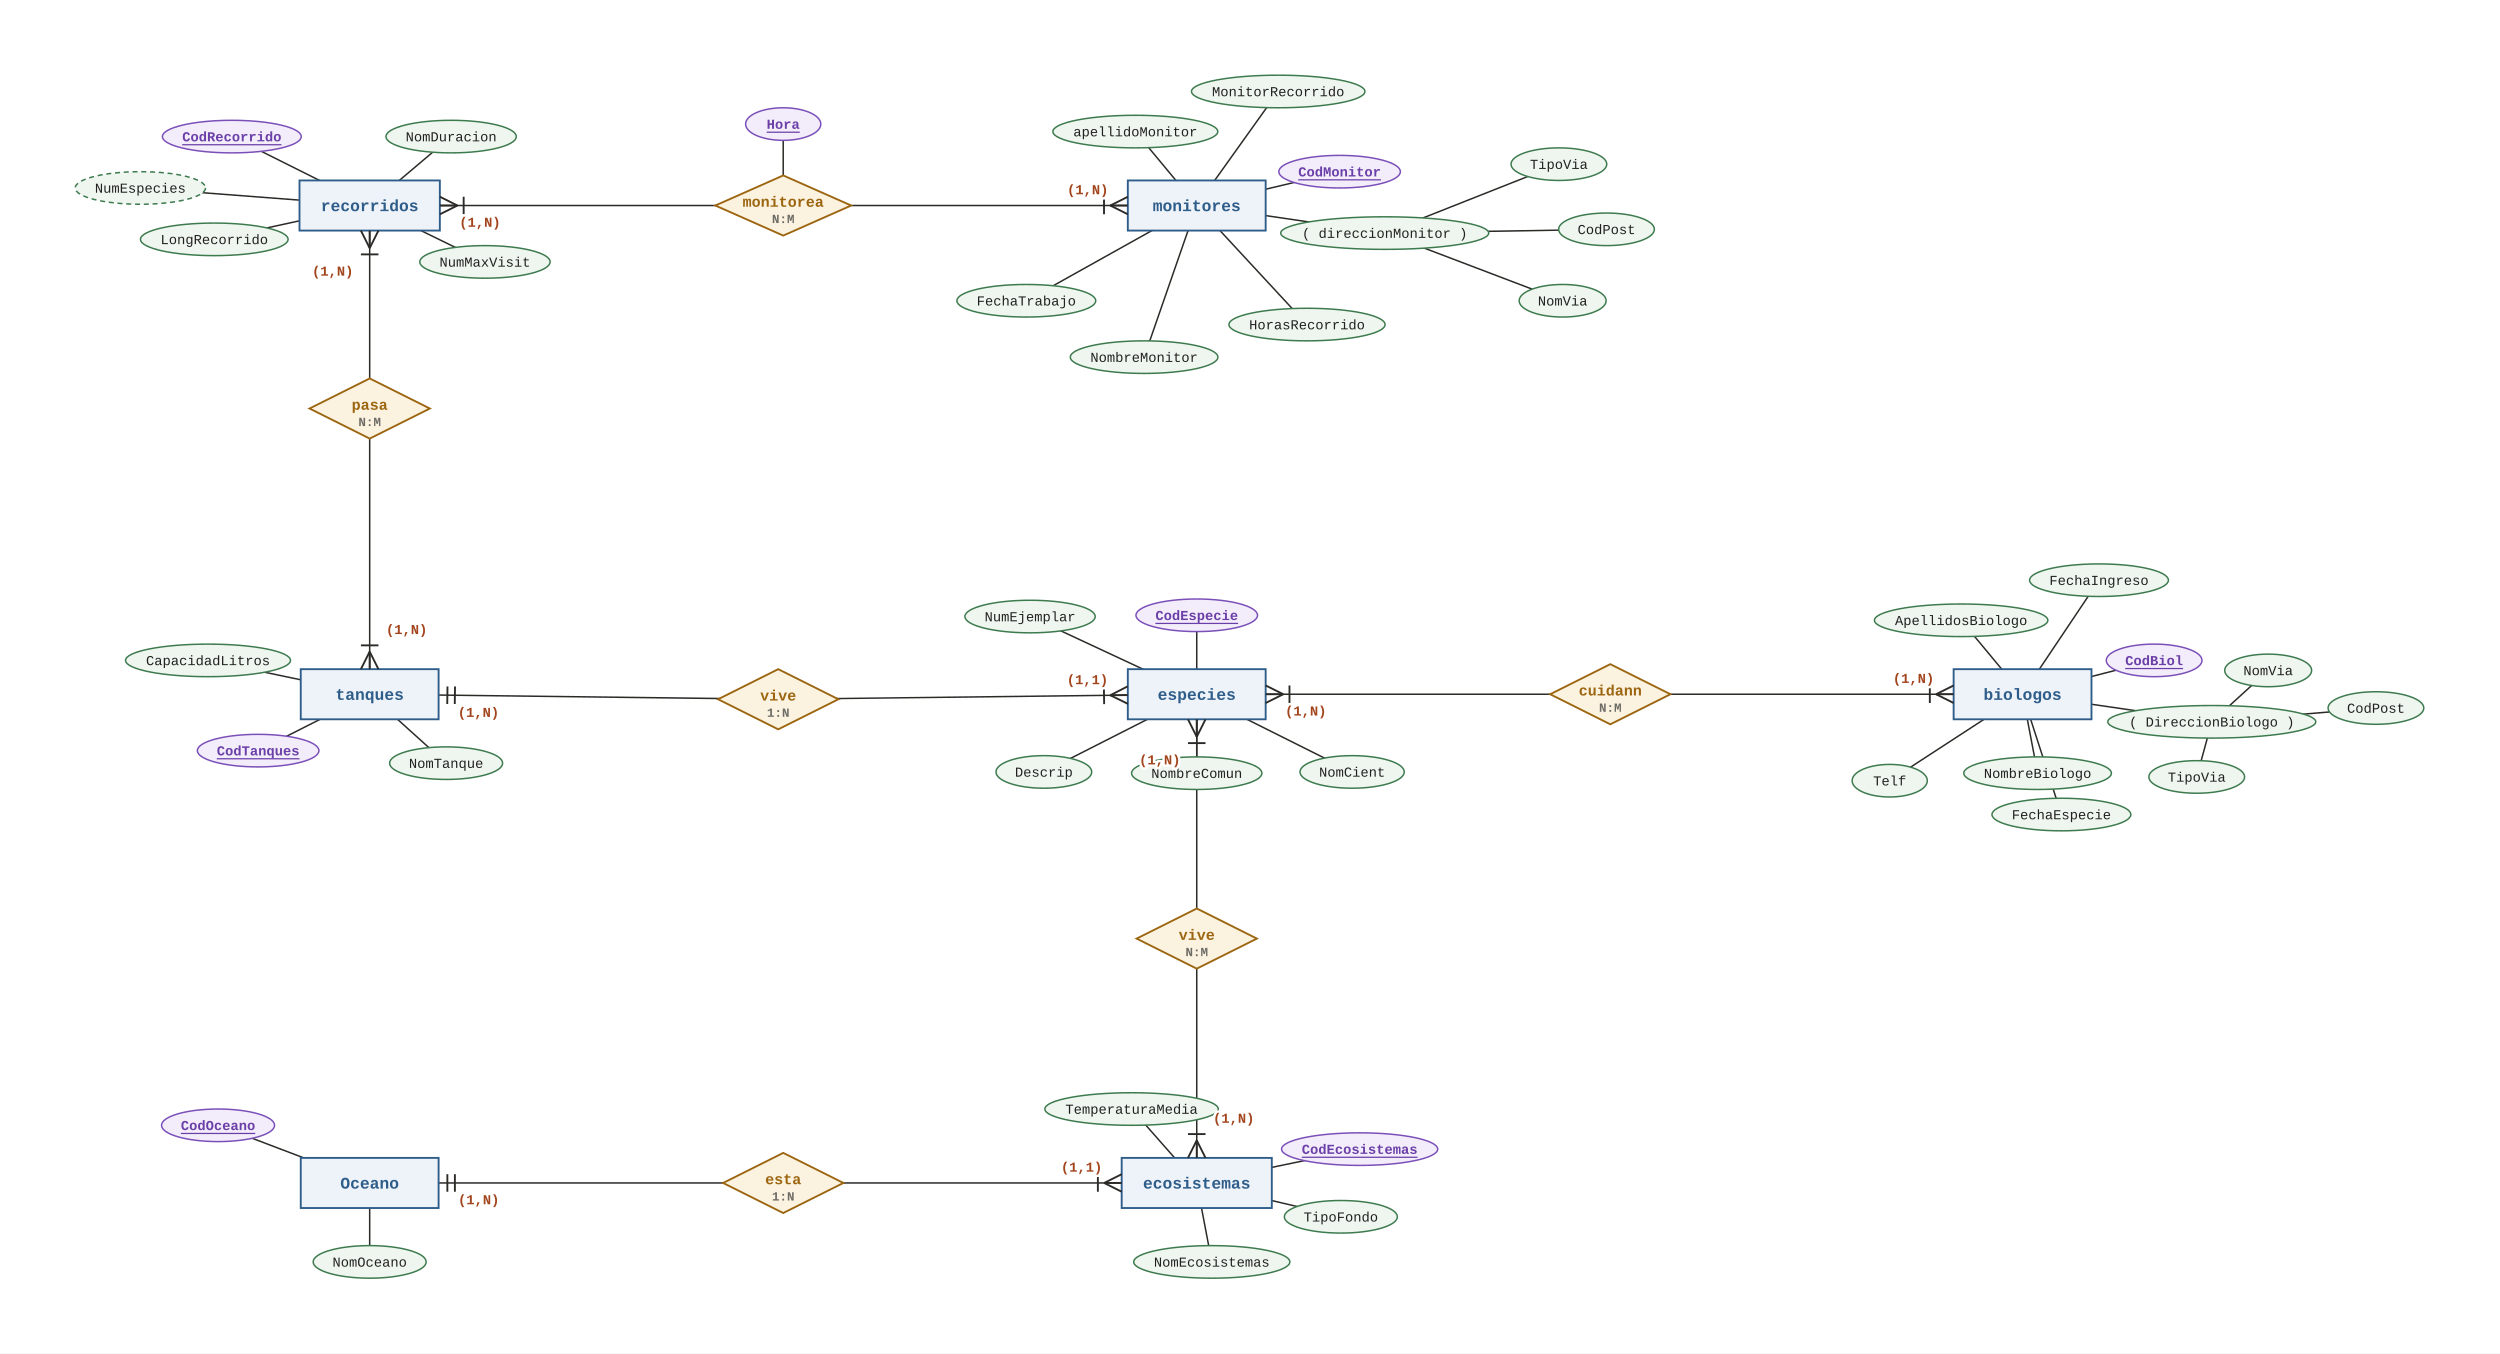
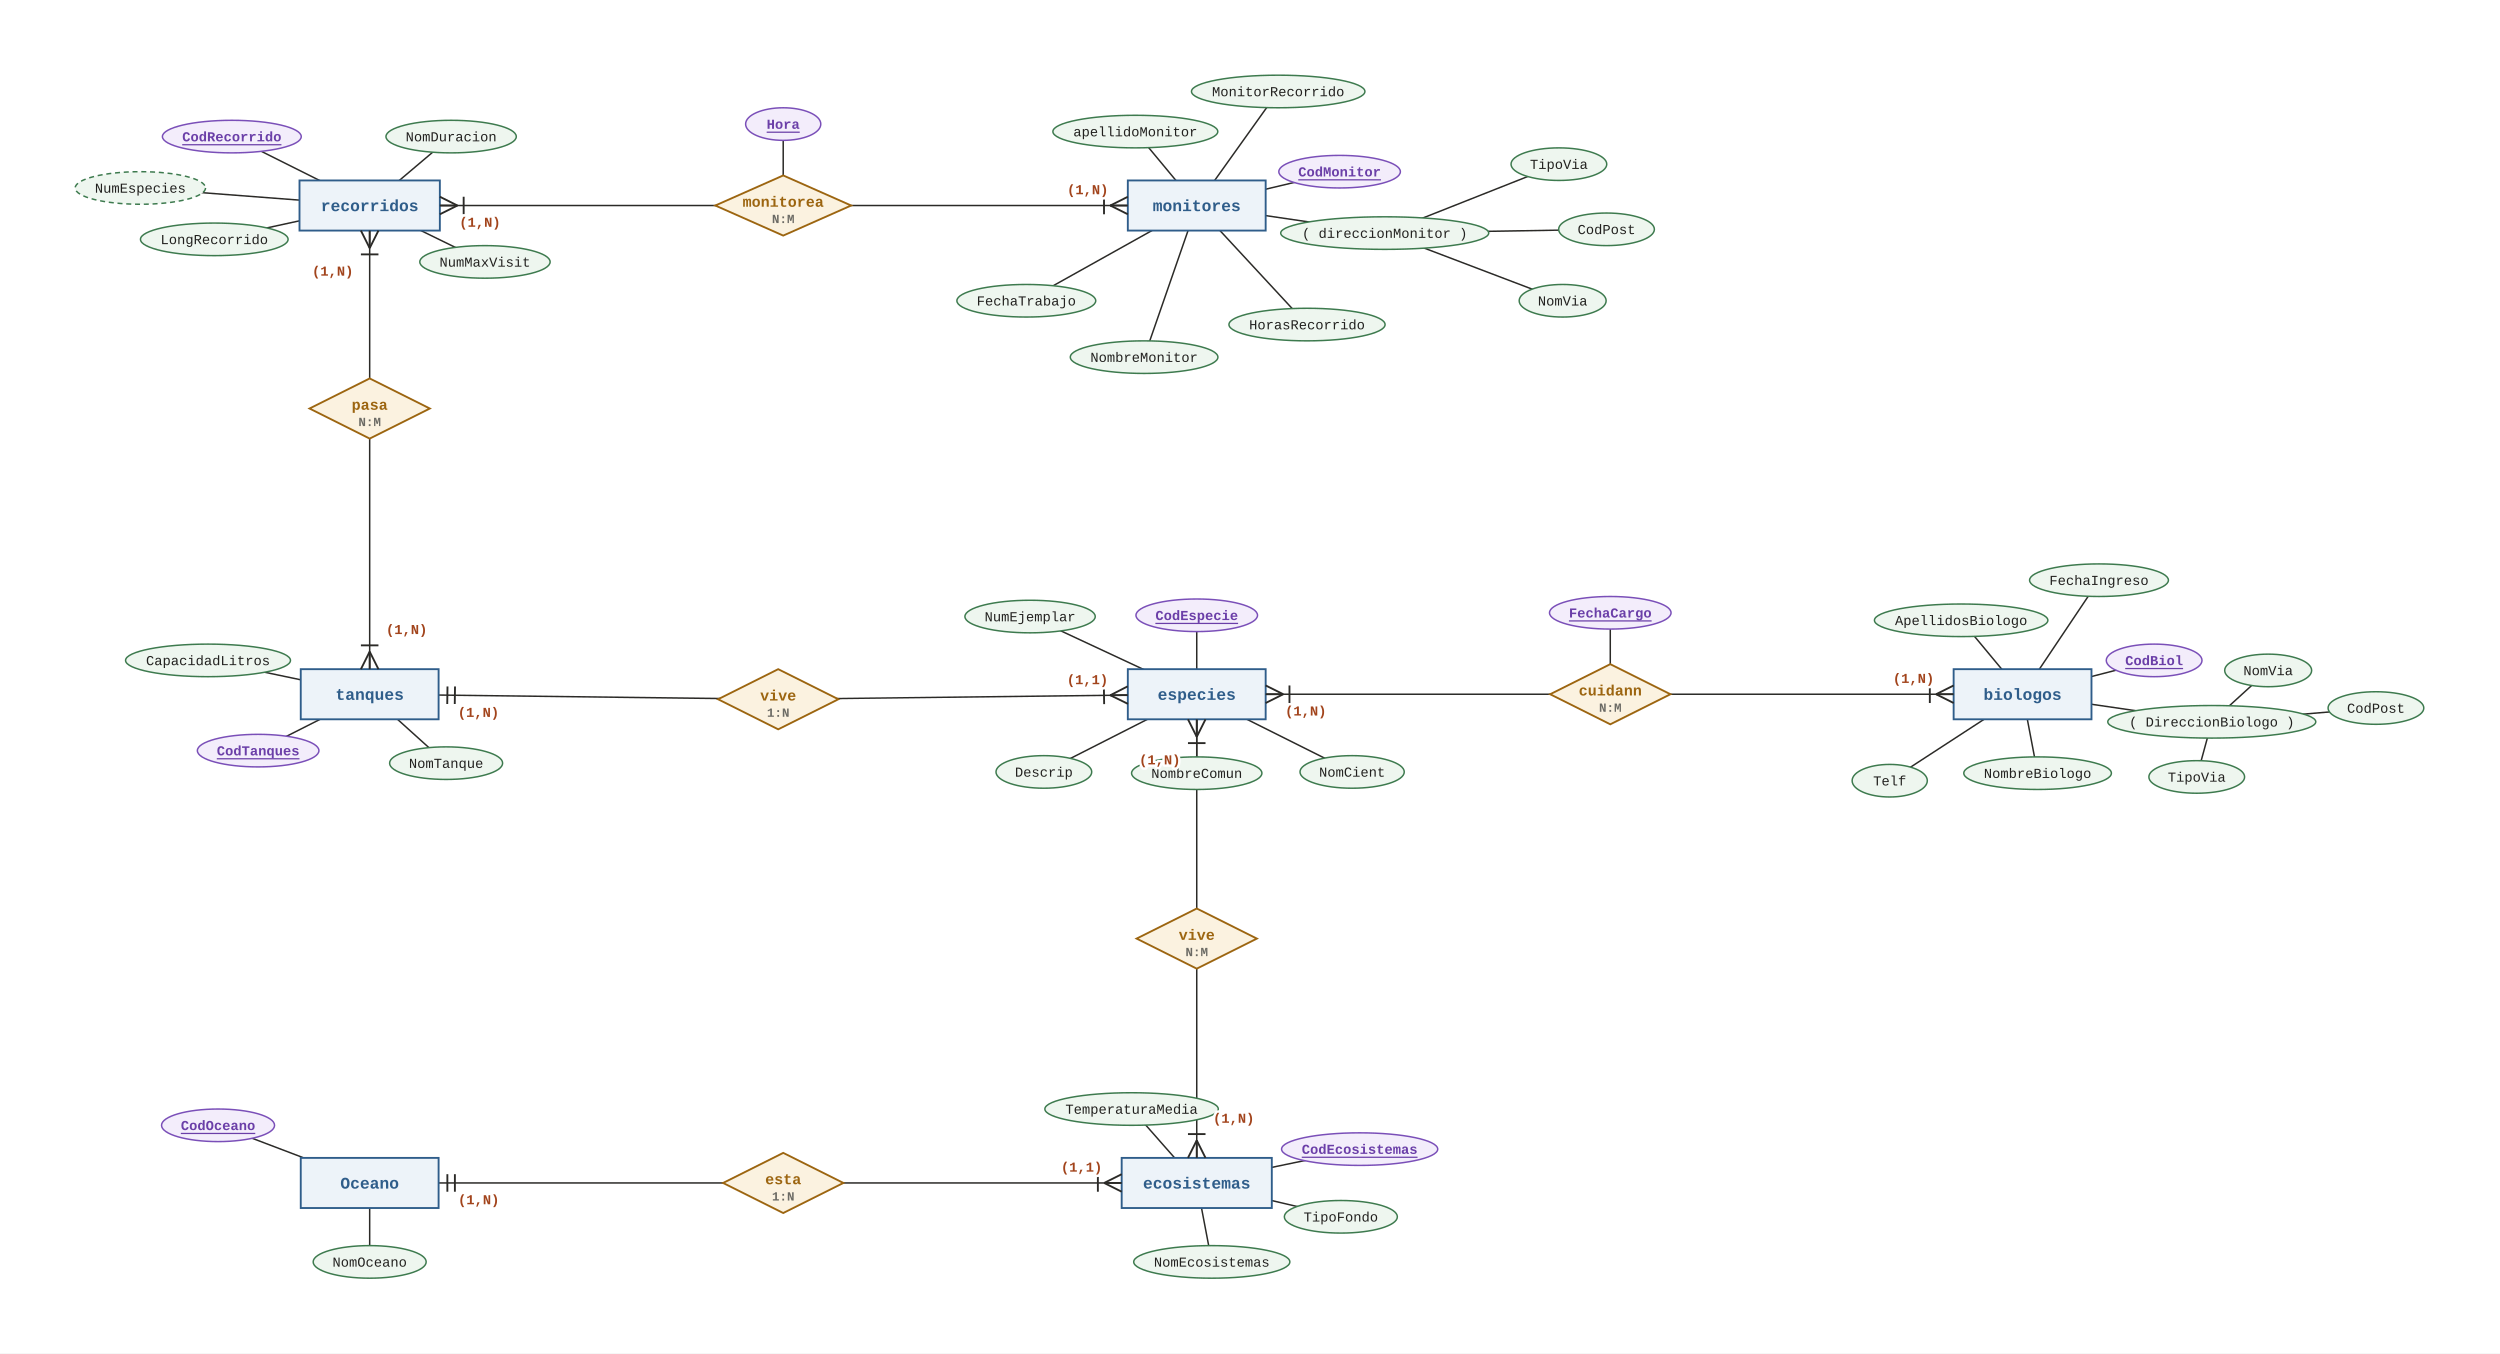
<svg xmlns="http://www.w3.org/2000/svg" viewBox="1983 1460 1995 1080" width="1995" height="1080">
  <style>.ln{stroke:#2B2A27;stroke-width:1.2}.mk{stroke:#2B2A27;stroke-width:1.5;fill:none}.mo{fill:#FFFFFF;stroke:#2B2A27;stroke-width:1.5}
.ent{fill:#EDF3F9;stroke:#2F5D8A;stroke-width:1.5}.dia{fill:#FBF2E0;stroke:#9C6510;stroke-width:1.5}.att{fill:#EEF6EF;stroke:#3D7A4E;stroke-width:1.2}.att.key{fill:#F3EDFB;stroke:#7A4FB8}.att.dr{stroke-dasharray:4 3}
.ent.in,.dia.in{fill:none}.dup{stroke:#C0362C;stroke-width:2.4}
.tx{fill:#22211F;font:11px Consolas,'JetBrains Mono','Courier New',monospace}.txk{fill:#6B3FA8;font-weight:600}.tb{font:600 13px Consolas,'JetBrains Mono','Courier New',monospace;fill:#2F5D8A}.tr{font:600 12px Consolas,'JetBrains Mono','Courier New',monospace;fill:#9C6510}.tt{font:600 10px Consolas,'JetBrains Mono','Courier New',monospace;fill:#6B6A64}
.ul{stroke:#6B3FA8;stroke-width:1}.ul.p{stroke-dasharray:3 2}.card{font:600 11px Consolas,'JetBrains Mono','Courier New',monospace;fill:#A2441C;paint-order:stroke;stroke:#FFFFFF;stroke-width:4px;stroke-linejoin:round}.cardq{fill:#6B6A64}
.tbox{fill:#FFFFFF;stroke:#A9B2C0;stroke-width:1}.thd{fill:#33557F}.thx{font:600 12.5px Consolas,'JetBrains Mono','Courier New',monospace;fill:#FFFFFF}.cx{font:11.5px Consolas,'JetBrains Mono','Courier New',monospace;fill:#22211F}.cpk{fill:#6B3FA8;font-weight:600}.cfk{fill:#A3304A}.cty{fill:#6B6A64;font-weight:400}.uq{font:600 9px Consolas,'JetBrains Mono','Courier New',monospace;fill:#2A7F8F}
.lk{stroke:#6B6A64;stroke-width:1.4;fill:none}.lk.dash{stroke-dasharray:6 4}.lkm{stroke:#6B6A64;stroke-width:1.5;fill:none}.lko{fill:#FFFFFF;stroke:#6B6A64;stroke-width:1.5}
.ipk{fill:#8E5FD0}.ifk{fill:#B4364E}.icol{fill:#2A7F8F}.inul{fill:none;stroke:#2A7F8F;stroke-width:1.3}
.rbox{fill:#FFFFFF;stroke:#22211F;stroke-width:1.1}.rnm{font:600 12.5px Consolas,'JetBrains Mono','Courier New',monospace;fill:#2F5D8A}.rcol{font:12px Consolas,'JetBrains Mono','Courier New',monospace;fill:#22211F}.rpk{font-weight:700;fill:#6B3FA8}.rfk{fill:#A3304A}.rul{stroke:#6B3FA8;stroke-width:1.1}
.rtag{font:600 9.5px Consolas,'JetBrains Mono','Courier New',monospace;fill:#6B6A64}.rarr{fill:none;stroke:#B4364E;stroke-width:1.1}.rhead{fill:#B4364E}
.ent.hd,.dia.hd{fill:none}.ktag{font:700 9px Consolas,'JetBrains Mono','Courier New',monospace;fill:#6B6A64}.rlab{fill:#FFFFFF;stroke:none;opacity:.92}.dia.assoc{stroke-dasharray:5 3}.ln.lid{stroke-width:2.2}.isal{fill:#9C6510}.skt{fill:#2F5D8A}
.thx.dup{fill:#FFC2BD}.cx.dup,.rnm.dup,.rcol.dup{fill:#C0362C;text-decoration:underline}
.note{stroke-width:1.2}.note-fold{stroke-width:1.2}.nc-y{fill:#FFF4C2;stroke:#D2AE36}.nc-b{fill:#DDEBFA;stroke:#7AA3D6}.nc-g{fill:#DFF2E1;stroke:#7DBB87}.nc-p{fill:#FBE1EC;stroke:#D98AAE}.note-fold{filter:brightness(.93)}.note-tx{font:12px 'Segoe UI',Arial,sans-serif;fill:#2B2A27}</style>
  <rect x="1983" y="1460" width="1995" height="1080" fill="#ffffff" />
  <line x1="2938" y1="2014" x2="2938" y2="2077" class="ln" />
  <line x1="2938" y1="2014" x2="3062" y2="2076" class="ln" />
  <line x1="2938" y1="2014" x2="2816" y2="2076" class="ln" />
  <line x1="2938" y1="2014" x2="2805" y2="1952" class="ln" />
  <line x1="2938" y1="2404" x2="2950" y2="2467" class="ln" />
  <line x1="2938" y1="2014" x2="2938" y2="1951" class="ln" />
  <line x1="2938" y1="2404" x2="3068" y2="2377" class="ln" />
  <line x1="2938" y1="2404" x2="2886" y2="2345" class="ln" />
  <line x1="2938" y1="2404" x2="3053" y2="2431" class="ln" />
  <line x1="2278" y1="2014" x2="2339" y2="2069" class="ln" />
  <line x1="2278" y1="2014" x2="2149" y2="1987" class="ln" />
  <line x1="2278" y1="1624" x2="2168" y2="1569" class="ln" />
  <line x1="2278" y1="1624" x2="2343" y2="1569" class="ln" />
  <line x1="2278" y1="1624" x2="2154" y2="1651" class="ln" />
  <line x1="2278" y1="1624" x2="2370" y2="1669" class="ln" />
  <line x1="2278" y1="1624" x2="2095" y2="1610" class="ln" />
  <line x1="2938" y1="1624" x2="2896" y2="1745" class="ln" />
  <line x1="2938" y1="1624" x2="2889" y2="1565" class="ln" />
  <line x1="2938" y1="1624" x2="3088" y2="1646" class="ln" />
  <line x1="2938" y1="1624" x2="2802" y2="1700" class="ln" />
  <line x1="3088" y1="1646" x2="3227" y2="1591" class="ln" />
  <line x1="3088" y1="1646" x2="3230" y2="1700" class="ln" />
  <line x1="3088" y1="1646" x2="3265" y2="1643" class="ln" />
  <line x1="2938" y1="1624" x2="3003" y2="1533" class="ln" />
  <line x1="3597" y1="2014" x2="3609" y2="2077" class="ln" />
  <line x1="3597" y1="2014" x2="3548" y2="1955" class="ln" />
  <line x1="3597" y1="2014" x2="3748" y2="2036" class="ln" />
  <line x1="3597" y1="2014" x2="3491" y2="2083" class="ln" />
  <line x1="3597" y1="2014" x2="3658" y2="1923" class="ln" />
  <line x1="3597" y1="2014" x2="3702" y2="1987" class="ln" />
  <line x1="2938" y1="1624" x2="3052" y2="1597" class="ln" />
  <line x1="3748" y1="2036" x2="3879" y2="2025" class="ln" />
  <line x1="3748" y1="2036" x2="3736" y2="2080" class="ln" />
  <line x1="3748" y1="2036" x2="3793" y2="1995" class="ln" />
  <line x1="2278" y1="2014" x2="2189" y2="2059" class="ln" />
  <line x1="2604" y1="2018" x2="2938" y2="2014" class="ln" />
  <line x1="2604" y1="2018" x2="2278" y2="2014" class="ln" />
  <line x1="2278" y1="2404" x2="2157" y2="2358" class="ln" />
  <line x1="2278" y1="2404" x2="2278" y2="2467" class="ln" />
  <line x1="2608" y1="2404" x2="2278" y2="2404" class="ln" />
  <line x1="2608" y1="2404" x2="2938" y2="2404" class="ln" />
  <line x1="2278" y1="1786" x2="2278" y2="1624" class="ln" />
  <line x1="2278" y1="1786" x2="2278" y2="2014" class="ln" />
  <line x1="2608" y1="1624" x2="2938" y2="1624" class="ln" />
  <line x1="2608" y1="1624" x2="2278" y2="1624" class="ln" />
  <line x1="2938" y1="1624" x2="3026" y2="1719" class="ln" />
  <line x1="3268" y1="2014" x2="2938" y2="2014" class="ln" />
  <line x1="3268" y1="2014" x2="3597" y2="2014" class="ln" />
-   <line x1="3597" y1="2014" x2="3628" y2="2110" class="ln" />
  <line x1="2938" y1="2209" x2="2938" y2="2404" class="ln" />
  <line x1="2938" y1="2209" x2="2938" y2="2014" class="ln" />
  <line x1="2608" y1="1624" x2="2608" y2="1559" class="ln" />
+   <line x1="3268" y1="2014" x2="3268" y2="1949" class="ln" />
  <g class="node" data-id="nmwmlq3st1nugp1q">
    <rect x="2883" y="1994" width="110" height="40" class="ent" />
    <text x="2938" y="2018.5" text-anchor="middle" class="tb">especies</text>
  </g>
  <g class="node" data-id="nmwmlq9kf1nv612j">
    <ellipse cx="2938" cy="2077" rx="52" ry="13" class="att" />
    <text x="2938" y="2080.8" text-anchor="middle" class="tx">NombreComun</text>
  </g>
  <g class="node" data-id="nmwmlqhdt1nxv91i">
    <ellipse cx="3062" cy="2076" rx="41.6" ry="13" class="att" />
    <text x="3062" y="2079.8" text-anchor="middle" class="tx">NomCient</text>
  </g>
  <g class="node" data-id="nmwmlqosf1nzrpx4">
    <ellipse cx="2816" cy="2076" rx="38.2" ry="13" class="att" />
    <text x="2816" y="2079.8" text-anchor="middle" class="tx">Descrip</text>
  </g>
  <g class="node" data-id="nmwmls3cg1o16fms">
    <ellipse cx="2805" cy="1952" rx="52" ry="13" class="att" />
    <text x="2805" y="1955.8" text-anchor="middle" class="tx">NumEjemplar</text>
  </g>
  <g class="node" data-id="nmwmlsuwk1o544am">
    <rect x="2878.1" y="2384" width="119.8" height="40" class="ent" />
    <text x="2938" y="2408.5" text-anchor="middle" class="tb">ecosistemas</text>
  </g>
  <g class="node" data-id="nmwmlt76j1o6eex8">
    <ellipse cx="2950" cy="2467" rx="62.3" ry="13" class="att" />
    <text x="2950" y="2470.8" text-anchor="middle" class="tx">NomEcosistemas</text>
  </g>
  <g class="node" data-id="nmwmlu9zg1o8m304">
    <ellipse cx="2938" cy="1951" rx="48.5" ry="13" class="att key" />
    <text x="2938" y="1954.8" text-anchor="middle" class="tx txk">CodEspecie</text>
    <line x1="2905" y1="1957.5" x2="2971" y2="1957.5" class="ul" />
  </g>
  <g class="node" data-id="nmwmluhgc1oa9xli">
    <ellipse cx="3068" cy="2377" rx="62.3" ry="13" class="att key" />
    <text x="3068" y="2380.8" text-anchor="middle" class="tx txk">CodEcosistemas</text>
    <line x1="3021.8" y1="2383.5" x2="3114.2" y2="2383.5" class="ul" />
  </g>
  <g class="node" data-id="nmwmlutc41ocqgp9">
    <ellipse cx="2886" cy="2345" rx="69.2" ry="13" class="att" />
    <text x="2886" y="2348.8" text-anchor="middle" class="tx">TemperaturaMedia</text>
  </g>
  <g class="node" data-id="nmwmlv8u81oe6z0t">
    <ellipse cx="3053" cy="2431" rx="45.1" ry="13" class="att" />
    <text x="3053" y="2434.8" text-anchor="middle" class="tx">TipoFondo</text>
  </g>
  <g class="node" data-id="nmwmlyn111oi5120">
    <rect x="2223" y="1994" width="110" height="40" class="ent" />
    <text x="2278" y="2018.5" text-anchor="middle" class="tb">tanques</text>
  </g>
  <g class="node" data-id="nmwmlz73o1ojqecn">
    <ellipse cx="2339" cy="2069" rx="45.1" ry="13" class="att" />
    <text x="2339" y="2072.8" text-anchor="middle" class="tx">NomTanque</text>
  </g>
  <g class="node" data-id="nmwmlzhpm1olqsv8">
    <ellipse cx="2149" cy="1987" rx="65.8" ry="13" class="att" />
    <text x="2149" y="1990.8" text-anchor="middle" class="tx">CapacidadLitros</text>
  </g>
  <g class="node" data-id="nmwmm04rg1on2ew7">
    <rect x="2222" y="1604" width="112" height="40" class="ent" />
    <text x="2278" y="1628.5" text-anchor="middle" class="tb">recorridos</text>
  </g>
  <g class="node" data-id="nmwmm0hhz1oo2zof">
    <ellipse cx="2168" cy="1569" rx="55.4" ry="13" class="att key" />
    <text x="2168" y="1572.8" text-anchor="middle" class="tx txk">CodRecorrido</text>
    <line x1="2128.4" y1="1575.5" x2="2207.6" y2="1575.5" class="ul" />
  </g>
  <g class="node" data-id="nmwmm0rak1oq5dvb">
    <ellipse cx="2343" cy="1569" rx="52" ry="13" class="att" />
    <text x="2343" y="1572.8" text-anchor="middle" class="tx">NomDuracion</text>
  </g>
  <g class="node" data-id="nmwmm1q3u1os6477">
    <ellipse cx="2154" cy="1651" rx="58.9" ry="13" class="att" />
    <text x="2154" y="1654.8" text-anchor="middle" class="tx">LongRecorrido</text>
  </g>
  <g class="node" data-id="nmwmm2jk21ou8le7">
    <ellipse cx="2370" cy="1669" rx="52" ry="13" class="att" />
    <text x="2370" y="1672.8" text-anchor="middle" class="tx">NumMaxVisit</text>
  </g>
  <g class="node" data-id="nmwmm30rn1owrddh">
    <ellipse cx="2095" cy="1610" rx="52" ry="13" class="att dr" />
    <text x="2095" y="1613.8" text-anchor="middle" class="tx">NumEspecies</text>
  </g>
  <g class="node" data-id="nmwmm43j01oyr75p">
    <rect x="2883" y="1604" width="110" height="40" class="ent" />
    <text x="2938" y="1628.5" text-anchor="middle" class="tb">monitores</text>
  </g>
  <g class="node" data-id="nmwmm4cck1ozzlka">
    <ellipse cx="2896" cy="1745" rx="58.9" ry="13" class="att" />
    <text x="2896" y="1748.8" text-anchor="middle" class="tx">NombreMonitor</text>
  </g>
  <g class="node" data-id="nmwmm4saa1p1wcw0">
    <ellipse cx="2889" cy="1565" rx="65.8" ry="13" class="att" />
    <text x="2889" y="1568.8" text-anchor="middle" class="tx">apellidoMonitor</text>
  </g>
  <g class="node" data-id="nmwmm4ufe1p3042t">
    <ellipse cx="3088" cy="1646" rx="83" ry="13" class="att" />
    <text x="3088" y="1649.8" text-anchor="middle" class="tx">( direccionMonitor )</text>
  </g>
  <g class="node" data-id="nmwmm55un1p5k8r1">
    <ellipse cx="2802" cy="1700" rx="55.4" ry="13" class="att" />
    <text x="2802" y="1703.8" text-anchor="middle" class="tx">FechaTrabajo</text>
  </g>
  <g class="node" data-id="nmwmm5zat1p78uws">
    <ellipse cx="3227" cy="1591" rx="38.2" ry="13" class="att" />
    <text x="3227" y="1594.8" text-anchor="middle" class="tx">TipoVia</text>
  </g>
  <g class="node" data-id="nmwmm63gt1p9plnq">
    <ellipse cx="3230" cy="1700" rx="34.7" ry="13" class="att" />
    <text x="3230" y="1703.8" text-anchor="middle" class="tx">NomVia</text>
  </g>
  <g class="node" data-id="nmwmm668f1pbqrzq">
    <ellipse cx="3265" cy="1643" rx="38.2" ry="13" class="att" />
    <text x="3265" y="1646.8" text-anchor="middle" class="tx">CodPost</text>
  </g>
  <g class="node" data-id="nmwmm7n781pf4ok1">
    <ellipse cx="3003" cy="1533" rx="69.2" ry="13" class="att" />
    <text x="3003" y="1536.8" text-anchor="middle" class="tx">MonitorRecorrido</text>
  </g>
  <g class="node" data-id="nmwmm81181pholdc">
    <rect x="3542" y="1994" width="110" height="40" class="ent" />
    <text x="3597" y="2018.5" text-anchor="middle" class="tb">biologos</text>
  </g>
  <g class="node" data-id="nmwmm88qc1pio2yb">
    <ellipse cx="3609" cy="2077" rx="58.9" ry="13" class="att" />
    <text x="3609" y="2080.8" text-anchor="middle" class="tx">NombreBiologo</text>
  </g>
  <g class="node" data-id="nmwmm8v6o1pkcwz3">
    <ellipse cx="3548" cy="1955" rx="69.2" ry="13" class="att" />
    <text x="3548" y="1958.8" text-anchor="middle" class="tx">ApellidosBiologo</text>
  </g>
  <g class="node" data-id="nmwmmatmr1pmsmsg">
    <ellipse cx="3748" cy="2036" rx="83" ry="13" class="att" />
    <text x="3748" y="2039.8" text-anchor="middle" class="tx">( DireccionBiologo )</text>
  </g>
  <g class="node" data-id="nmwmmcl0l1porlhl">
    <ellipse cx="3491" cy="2083" rx="30" ry="13" class="att" />
    <text x="3491" y="2086.8" text-anchor="middle" class="tx">Telf</text>
  </g>
  <g class="node" data-id="nmwmmcs231pqok2a">
    <ellipse cx="3658" cy="1923" rx="55.4" ry="13" class="att" />
    <text x="3658" y="1926.8" text-anchor="middle" class="tx">FechaIngreso</text>
  </g>
  <g class="node" data-id="nmwmmd6381pssyfu">
    <ellipse cx="3702" cy="1987" rx="38.2" ry="13" class="att key" />
    <text x="3702" y="1990.8" text-anchor="middle" class="tx txk">CodBiol</text>
    <line x1="3678.9" y1="1993.5" x2="3725.1" y2="1993.5" class="ul" />
  </g>
  <g class="node" data-id="nmwmmdeic1puypxf">
    <ellipse cx="3052" cy="1597" rx="48.5" ry="13" class="att key" />
    <text x="3052" y="1600.8" text-anchor="middle" class="tx txk">CodMonitor</text>
    <line x1="3019" y1="1603.5" x2="3085" y2="1603.5" class="ul" />
  </g>
  <g class="node" data-id="nmwmme4u41pwlxij">
    <ellipse cx="3879" cy="2025" rx="38.2" ry="13" class="att" />
    <text x="3879" y="2028.8" text-anchor="middle" class="tx">CodPost</text>
  </g>
  <g class="node" data-id="nmwmmf36c1pyyq8l">
    <ellipse cx="3736" cy="2080" rx="38.2" ry="13" class="att" />
    <text x="3736" y="2083.8" text-anchor="middle" class="tx">TipoVia</text>
  </g>
  <g class="node" data-id="nmwmmfeh71q05hvk">
    <ellipse cx="3793" cy="1995" rx="34.7" ry="13" class="att" />
    <text x="3793" y="1998.8" text-anchor="middle" class="tx">NomVia</text>
  </g>
  <g class="node" data-id="nmwmmgbbo1q2vvmu">
    <ellipse cx="2189" cy="2059" rx="48.5" ry="13" class="att key" />
    <text x="2189" y="2062.8" text-anchor="middle" class="tx txk">CodTanques</text>
    <line x1="2156" y1="2065.5" x2="2222" y2="2065.5" class="ul" />
  </g>
  <g class="node" data-id="nmwmminrg1q44jqm">
    <polygon points="2604,1994 2652,2018 2604,2042 2556,2018" class="dia" />
    <text x="2604" y="2019" text-anchor="middle" class="tr">vive</text>
    <text x="2604" y="2032" text-anchor="middle" class="tt">1:N</text>
  </g>
  <g class="node" data-id="nmwmmlkwk1q7lmry">
    <rect x="2223" y="2384" width="110" height="40" class="ent" />
    <text x="2278" y="2408.5" text-anchor="middle" class="tb">Oceano</text>
  </g>
  <g class="node" data-id="nmwmmm03o1q8o4i6">
    <ellipse cx="2157" cy="2358" rx="45.1" ry="13" class="att key" />
    <text x="2157" y="2361.8" text-anchor="middle" class="tx txk">CodOceano</text>
    <line x1="2127.3" y1="2364.5" x2="2186.7" y2="2364.5" class="ul" />
  </g>
  <g class="node" data-id="nmwmmm4691qa7ywm">
    <ellipse cx="2278" cy="2467" rx="45.1" ry="13" class="att" />
    <text x="2278" y="2470.8" text-anchor="middle" class="tx">NomOceano</text>
  </g>
  <g class="node" data-id="nmwmmmo701qcfmvz">
    <polygon points="2608,2380 2656,2404 2608,2428 2560,2404" class="dia" />
    <text x="2608" y="2405" text-anchor="middle" class="tr">esta</text>
    <text x="2608" y="2418" text-anchor="middle" class="tt">1:N</text>
  </g>
  <g class="node" data-id="nmwmmoo6b1qfdfnk">
    <polygon points="2278,1762 2326,1786 2278,1810 2230,1786" class="dia" />
    <text x="2278" y="1787" text-anchor="middle" class="tr">pasa</text>
    <text x="2278" y="1800" text-anchor="middle" class="tt">N:M</text>
  </g>
  <g class="node" data-id="nmwmmqplg1qj8svq">
    <polygon points="2608,1600 2662.2,1624 2608,1648 2553.8,1624" class="dia" />
    <text x="2608" y="1625" text-anchor="middle" class="tr">monitorea</text>
    <text x="2608" y="1638" text-anchor="middle" class="tt">N:M</text>
  </g>
  <g class="node" data-id="nmwmmup371qqpa2k">
    <ellipse cx="3026" cy="1719" rx="62.3" ry="13" class="att" />
    <text x="3026" y="1722.8" text-anchor="middle" class="tx">HorasRecorrido</text>
  </g>
  <g class="node" data-id="nmwmmvlzg1qscxcj">
    <polygon points="3268,1990 3316,2014 3268,2038 3220,2014" class="dia" />
    <text x="3268" y="2015" text-anchor="middle" class="tr">cuidann</text>
    <text x="3268" y="2028" text-anchor="middle" class="tt">N:M</text>
  </g>
-   <g class="node" data-id="nmwmmwbv81qvvnjq">
-     <ellipse cx="3628" cy="2110" rx="55.4" ry="13" class="att" />
-     <text x="3628" y="2113.8" text-anchor="middle" class="tx">FechaEspecie</text>
-   </g>
  <g class="node" data-id="nmwmn0x4b1qxklrm">
    <polygon points="2938,2185 2986,2209 2938,2233 2890,2209" class="dia" />
    <text x="2938" y="2210" text-anchor="middle" class="tr">vive</text>
    <text x="2938" y="2223" text-anchor="middle" class="tt">N:M</text>
  </g>
  <g class="node" data-id="nmwmnn7or1r0skuz">
    <ellipse cx="2608" cy="1559" rx="30" ry="13" class="att key" />
    <text x="2608" y="1562.8" text-anchor="middle" class="tx txk">Hora</text>
    <line x1="2594.8" y1="1565.5" x2="2621.2" y2="1565.5" class="ul" />
+   </g>
+   <g class="node" data-id="nmwmnvy2j1r2lmol">
+     <ellipse cx="3268" cy="1949" rx="48.5" ry="13" class="att key" />
+     <text x="3268" y="1952.8" text-anchor="middle" class="tx txk">FechaCargo</text>
+     <line x1="3235" y1="1955.5" x2="3301" y2="1955.5" class="ul" />
  </g>
  <line x1="2869" y1="2014.8" x2="2882.9" y2="2007.7" class="mk" />
  <line x1="2869" y1="2014.8" x2="2883" y2="2014.7" class="mk" />
  <line x1="2869" y1="2014.8" x2="2883.1" y2="2021.7" class="mk" />
  <line x1="2863.9" y1="2007.9" x2="2864.1" y2="2021.9" class="mk" />
  <line x1="2339.9" y1="2021.8" x2="2340.1" y2="2007.8" class="mk" />
  <line x1="2345.9" y1="2021.8" x2="2346.1" y2="2007.8" class="mk" />
  <line x1="2340" y1="2411" x2="2340" y2="2397" class="mk" />
  <line x1="2346" y1="2411" x2="2346" y2="2397" class="mk" />
  <line x1="2864.1" y1="2404" x2="2878.1" y2="2397" class="mk" />
  <line x1="2864.1" y1="2404" x2="2878.1" y2="2404" class="mk" />
  <line x1="2864.1" y1="2404" x2="2878.1" y2="2411" class="mk" />
  <line x1="2859.1" y1="2397" x2="2859.1" y2="2411" class="mk" />
  <line x1="2278" y1="1658" x2="2271" y2="1644" class="mk" />
  <line x1="2278" y1="1658" x2="2278" y2="1644" class="mk" />
  <line x1="2278" y1="1658" x2="2285" y2="1644" class="mk" />
  <line x1="2271" y1="1663" x2="2285" y2="1663" class="mk" />
  <line x1="2278" y1="1980" x2="2285" y2="1994" class="mk" />
  <line x1="2278" y1="1980" x2="2278" y2="1994" class="mk" />
  <line x1="2278" y1="1980" x2="2271" y2="1994" class="mk" />
  <line x1="2285" y1="1975" x2="2271" y2="1975" class="mk" />
  <line x1="2869" y1="1624" x2="2883" y2="1617" class="mk" />
  <line x1="2869" y1="1624" x2="2883" y2="1624" class="mk" />
  <line x1="2869" y1="1624" x2="2883" y2="1631" class="mk" />
  <line x1="2864" y1="1617" x2="2864" y2="1631" class="mk" />
  <line x1="2348" y1="1624" x2="2334" y2="1631" class="mk" />
  <line x1="2348" y1="1624" x2="2334" y2="1624" class="mk" />
  <line x1="2348" y1="1624" x2="2334" y2="1617" class="mk" />
  <line x1="2353" y1="1631" x2="2353" y2="1617" class="mk" />
  <line x1="3007" y1="2014" x2="2993" y2="2021" class="mk" />
  <line x1="3007" y1="2014" x2="2993" y2="2014" class="mk" />
  <line x1="3007" y1="2014" x2="2993" y2="2007" class="mk" />
  <line x1="3012" y1="2021" x2="3012" y2="2007" class="mk" />
  <line x1="3528" y1="2014" x2="3542" y2="2007" class="mk" />
  <line x1="3528" y1="2014" x2="3542" y2="2014" class="mk" />
  <line x1="3528" y1="2014" x2="3542" y2="2021" class="mk" />
  <line x1="3523" y1="2007" x2="3523" y2="2021" class="mk" />
  <line x1="2938" y1="2370" x2="2945" y2="2384" class="mk" />
  <line x1="2938" y1="2370" x2="2938" y2="2384" class="mk" />
  <line x1="2938" y1="2370" x2="2931" y2="2384" class="mk" />
  <line x1="2945" y1="2365" x2="2931" y2="2365" class="mk" />
  <line x1="2938" y1="2048" x2="2931" y2="2034" class="mk" />
  <line x1="2938" y1="2048" x2="2938" y2="2034" class="mk" />
  <line x1="2938" y1="2048" x2="2945" y2="2034" class="mk" />
  <line x1="2931" y1="2053" x2="2945" y2="2053" class="mk" />
  <text x="2850.8" y="2006" text-anchor="middle" class="card">(1,1)</text>
  <text x="2364.8" y="2032.1" text-anchor="middle" class="card">(1,N)</text>
  <text x="2365" y="2421" text-anchor="middle" class="card">(1,N)</text>
  <text x="2846.1" y="2395" text-anchor="middle" class="card">(1,1)</text>
  <text x="2265" y="1680" text-anchor="end" class="card">(1,N)</text>
  <text x="2291" y="1966" text-anchor="start" class="card">(1,N)</text>
  <text x="2851" y="1615" text-anchor="middle" class="card">(1,N)</text>
  <text x="2366" y="1641" text-anchor="middle" class="card">(1,N)</text>
  <text x="3025" y="2031" text-anchor="middle" class="card">(1,N)</text>
  <text x="3510" y="2005" text-anchor="middle" class="card">(1,N)</text>
  <text x="2951" y="2356" text-anchor="start" class="card">(1,N)</text>
  <text x="2925" y="2070" text-anchor="end" class="card">(1,N)</text>
</svg>
